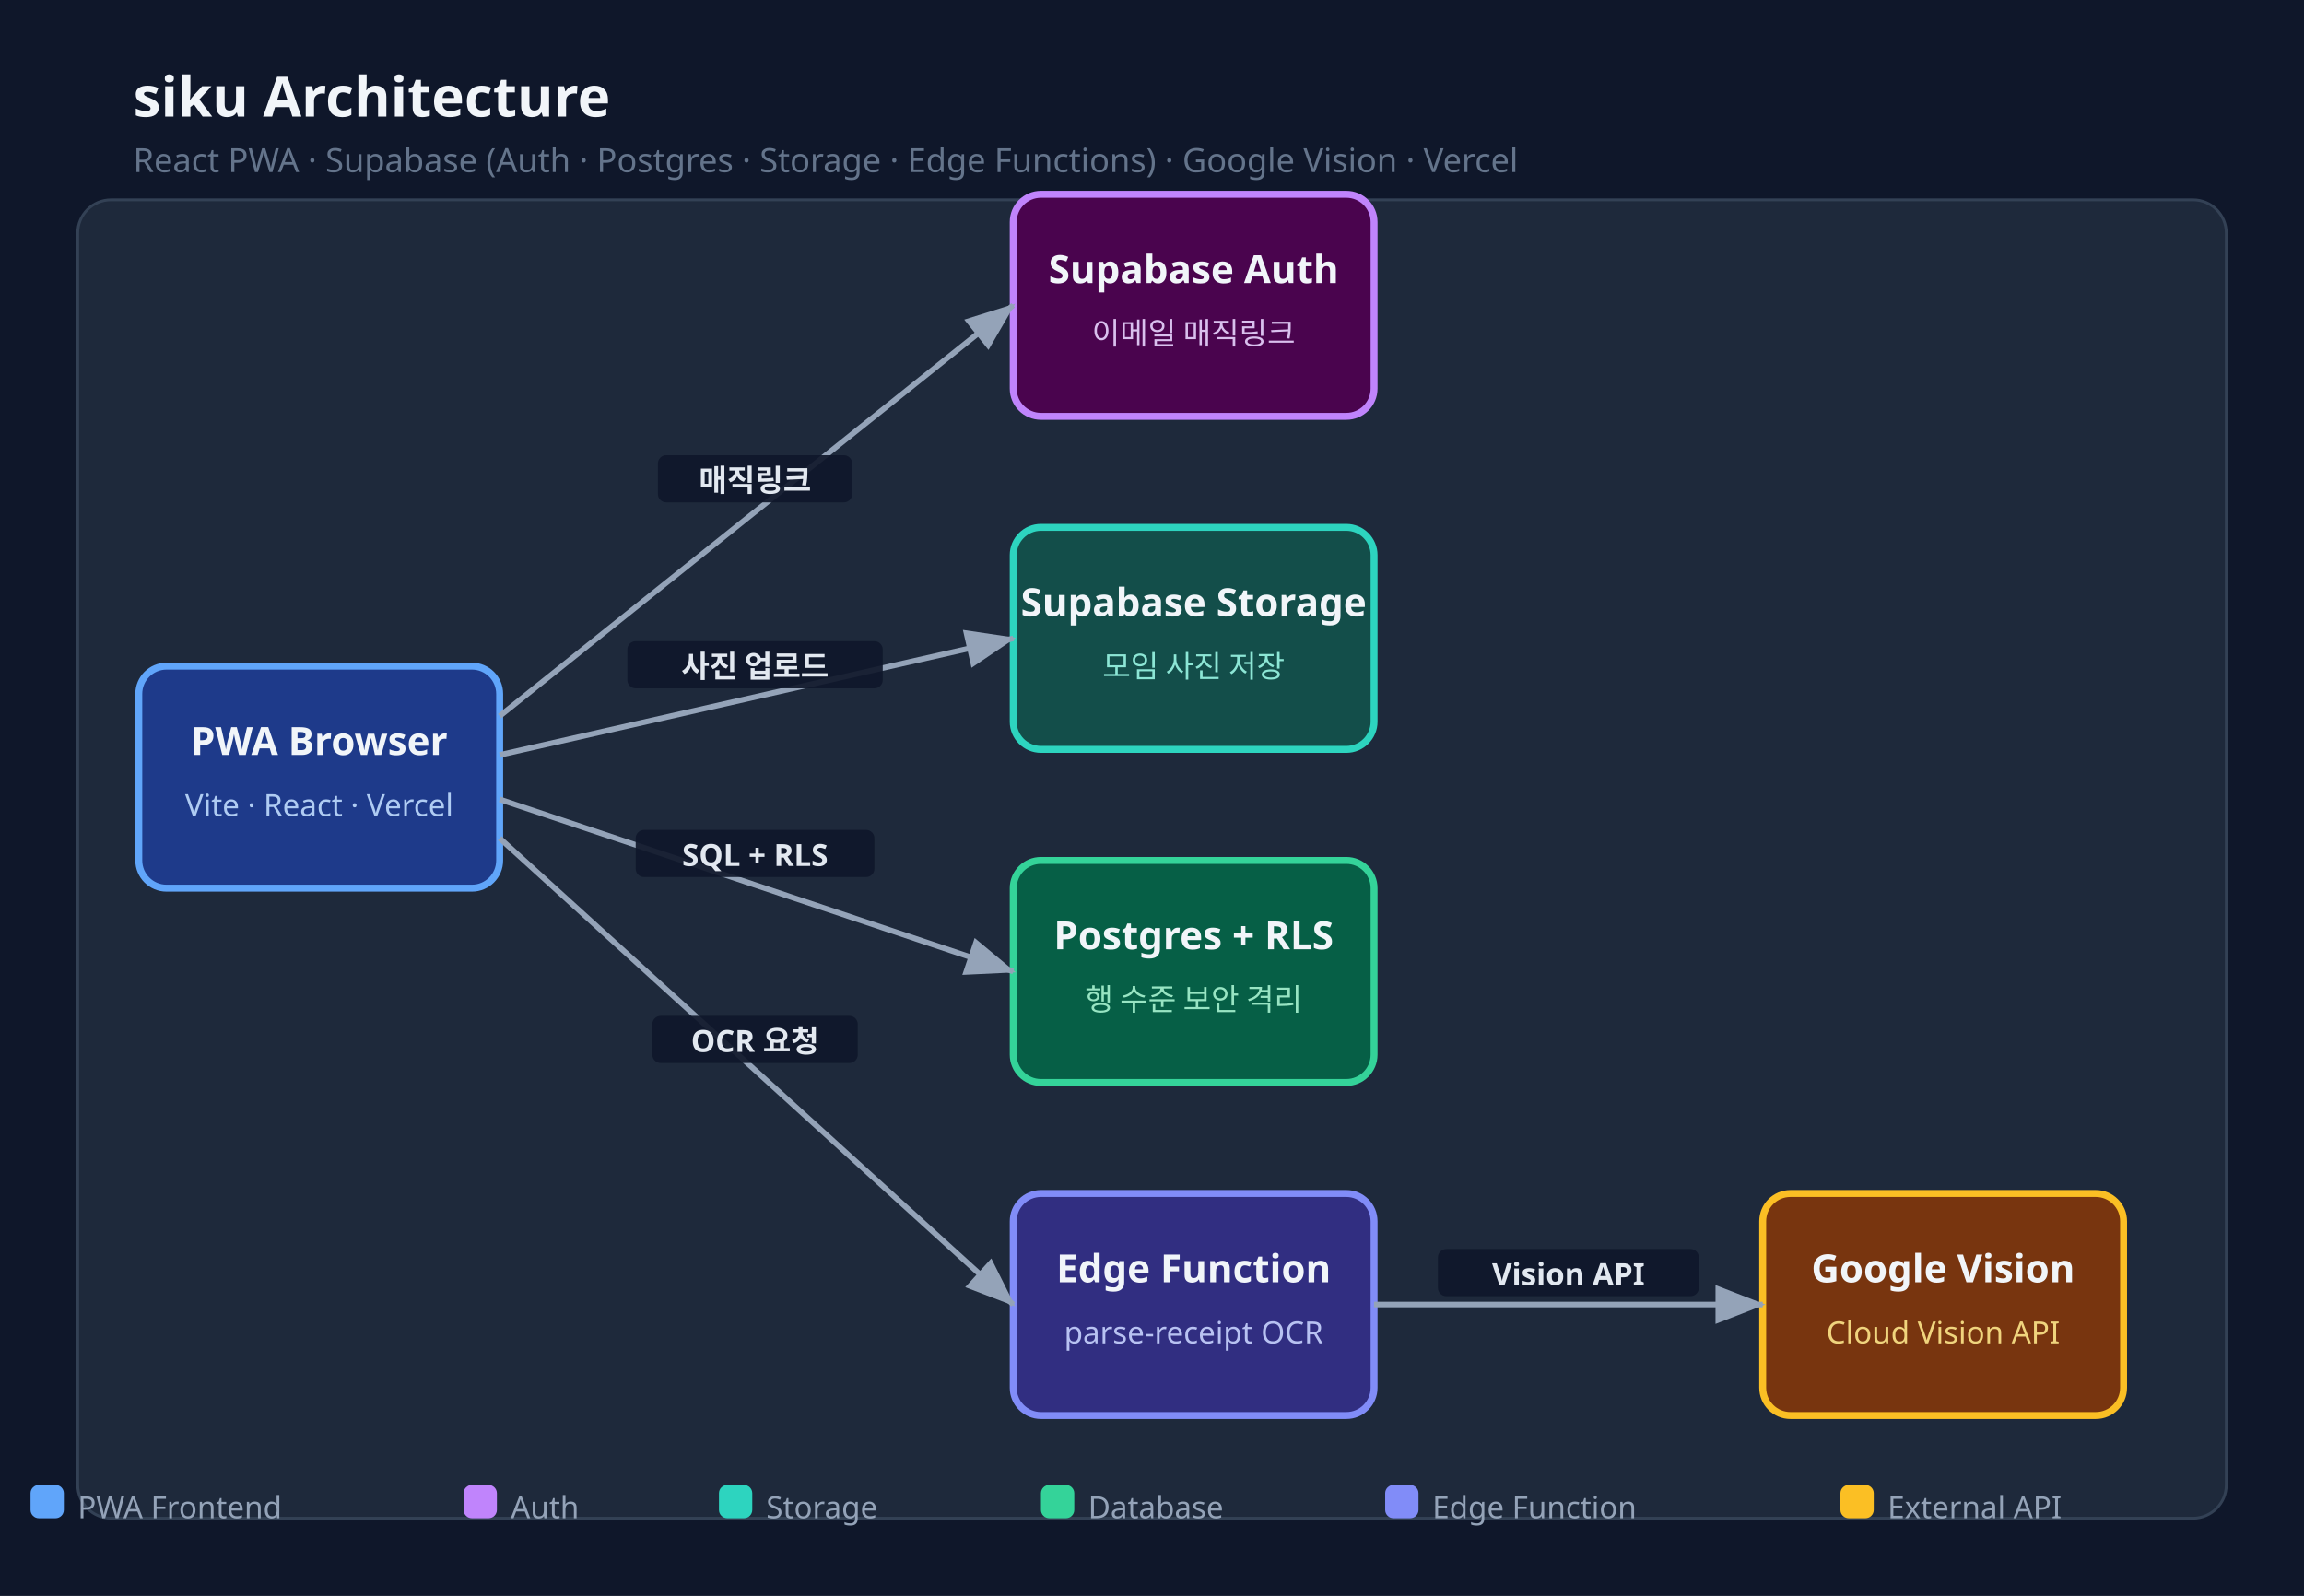
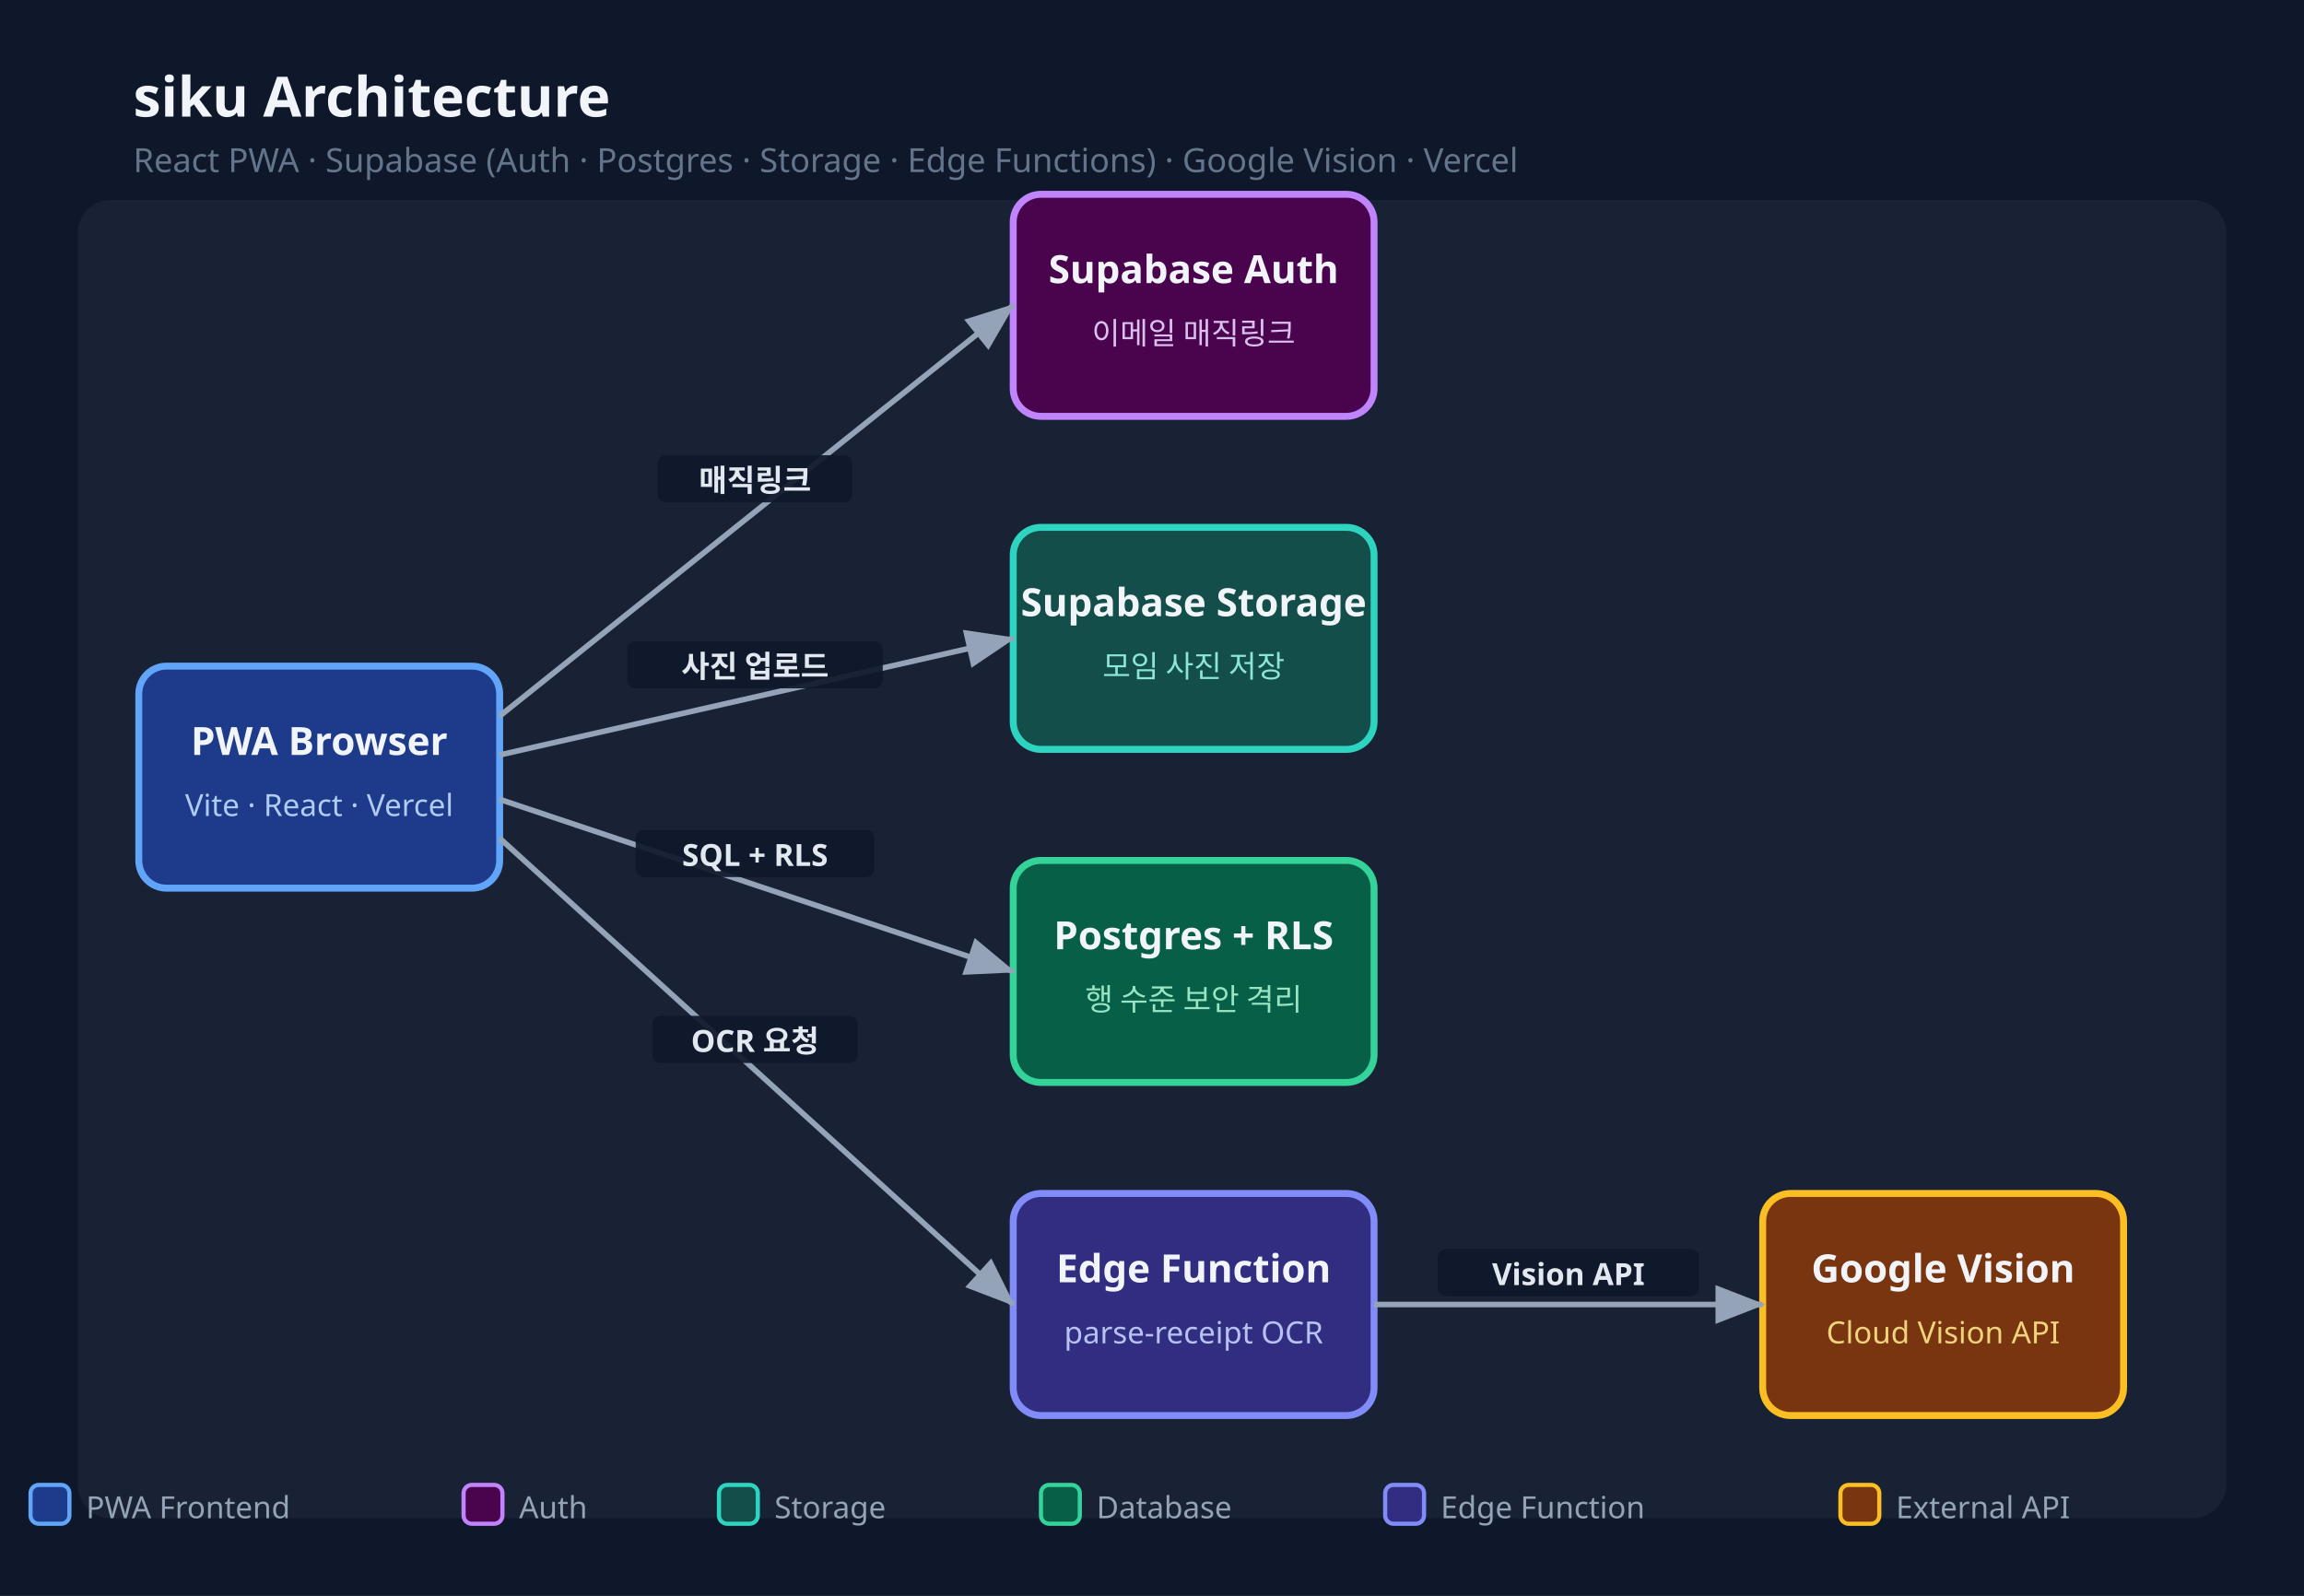
- <svg xmlns="http://www.w3.org/2000/svg" viewBox="0 0 830 575" width="830" height="575">
+ <svg xmlns="http://www.w3.org/2000/svg" viewBox="0 0 830 575">
  <defs>
    <marker id="arr" markerWidth="9" markerHeight="7" refX="8.5" refY="3.5" orient="auto">
      <polygon points="0 0,9 3.5,0 7" fill="#94a3b8" />
    </marker>
    <marker id="arr-dash" markerWidth="9" markerHeight="7" refX="8.5" refY="3.5" orient="auto">
      <polygon points="0 0,9 3.5,0 7" fill="#64748b" />
    </marker>
  </defs>
  <rect width="830" height="575" fill="#0f172a" />
  <text x="48" y="42" font-family="'Segoe UI',system-ui,sans-serif" font-size="20" font-weight="700" fill="#f1f5f9">siku Architecture</text>
  <text x="48" y="62" font-family="'Segoe UI',system-ui,sans-serif" font-size="12" fill="#64748b">React PWA · Supabase (Auth · Postgres · Storage · Edge Functions) · Google Vision · Vercel</text>
-   <rect x="28" y="72" width="774" height="475" rx="12" fill="#1e293b" stroke="#334155" stroke-width="1" />
+   <rect x="28" y="72" width="774" height="475" rx="12" fill="#1e293b" opacity="0.6" />
  <rect x="50" y="240" width="130" height="80" rx="10" fill="#1e3a8a" stroke="#60a5fa" stroke-width="2.5" />
  <text x="115" y="272" text-anchor="middle" font-family="'Segoe UI',system-ui,sans-serif" font-size="14" font-weight="700" fill="#f1f5f9">PWA Browser</text>
  <text x="115" y="294" text-anchor="middle" font-family="'Segoe UI',system-ui,sans-serif" font-size="11" fill="#bfdbfe" opacity="0.9">Vite · React · Vercel</text>
  <rect x="365" y="70" width="130" height="80" rx="10" fill="#4a044e" stroke="#c084fc" stroke-width="2.5" />
  <text x="430" y="102" text-anchor="middle" font-family="'Segoe UI',system-ui,sans-serif" font-size="14" font-weight="700" fill="#f1f5f9">Supabase Auth</text>
  <text x="430" y="124" text-anchor="middle" font-family="'Segoe UI',system-ui,sans-serif" font-size="11" fill="#e9d5ff" opacity="0.9">이메일 매직링크</text>
  <rect x="365" y="190" width="130" height="80" rx="10" fill="#134e4a" stroke="#2dd4bf" stroke-width="2.5" />
  <text x="430" y="222" text-anchor="middle" font-family="'Segoe UI',system-ui,sans-serif" font-size="14" font-weight="700" fill="#f1f5f9">Supabase Storage</text>
  <text x="430" y="244" text-anchor="middle" font-family="'Segoe UI',system-ui,sans-serif" font-size="11" fill="#99f6e4" opacity="0.9">모임 사진 저장</text>
  <rect x="365" y="310" width="130" height="80" rx="10" fill="#065f46" stroke="#34d399" stroke-width="2.5" />
  <text x="430" y="342" text-anchor="middle" font-family="'Segoe UI',system-ui,sans-serif" font-size="14" font-weight="700" fill="#f1f5f9">Postgres + RLS</text>
  <text x="430" y="364" text-anchor="middle" font-family="'Segoe UI',system-ui,sans-serif" font-size="11" fill="#a7f3d0" opacity="0.9">행 수준 보안 격리</text>
  <rect x="365" y="430" width="130" height="80" rx="10" fill="#312e81" stroke="#818cf8" stroke-width="2.5" />
  <text x="430" y="462" text-anchor="middle" font-family="'Segoe UI',system-ui,sans-serif" font-size="14" font-weight="700" fill="#f1f5f9">Edge Function</text>
  <text x="430" y="484" text-anchor="middle" font-family="'Segoe UI',system-ui,sans-serif" font-size="11" fill="#c7d2fe" opacity="0.9">parse-receipt OCR</text>
  <rect x="635" y="430" width="130" height="80" rx="10" fill="#78350f" stroke="#fbbf24" stroke-width="2.5" />
  <text x="700" y="462" text-anchor="middle" font-family="'Segoe UI',system-ui,sans-serif" font-size="14" font-weight="700" fill="#f1f5f9">Google Vision</text>
  <text x="700" y="484" text-anchor="middle" font-family="'Segoe UI',system-ui,sans-serif" font-size="11" fill="#fde68a" opacity="0.9">Cloud Vision API</text>
  <line x1="180" y1="258" x2="365" y2="110" stroke="#94a3b8" stroke-width="2" marker-end="url(#arr)" />
  <rect x="237" y="164" width="70" height="17" rx="3" fill="#0f172a" opacity="0.92" />
  <text x="272" y="177" text-anchor="middle" font-family="'Segoe UI',system-ui,sans-serif" font-size="11" font-weight="600" fill="#e2e8f0">매직링크</text>
  <line x1="180" y1="272" x2="365" y2="230" stroke="#94a3b8" stroke-width="2" marker-end="url(#arr)" />
  <rect x="226" y="231" width="92" height="17" rx="3" fill="#0f172a" opacity="0.92" />
  <text x="272" y="244" text-anchor="middle" font-family="'Segoe UI',system-ui,sans-serif" font-size="11" font-weight="600" fill="#e2e8f0">사진 업로드</text>
  <line x1="180" y1="288" x2="365" y2="350" stroke="#94a3b8" stroke-width="2" marker-end="url(#arr)" />
  <rect x="229" y="299" width="86" height="17" rx="3" fill="#0f172a" opacity="0.92" />
  <text x="272" y="312" text-anchor="middle" font-family="'Segoe UI',system-ui,sans-serif" font-size="11" font-weight="600" fill="#e2e8f0">SQL + RLS</text>
  <line x1="180" y1="302" x2="365" y2="470" stroke="#94a3b8" stroke-width="2" marker-end="url(#arr)" />
  <rect x="235" y="366" width="74" height="17" rx="3" fill="#0f172a" opacity="0.92" />
  <text x="272" y="379" text-anchor="middle" font-family="'Segoe UI',system-ui,sans-serif" font-size="11" font-weight="600" fill="#e2e8f0">OCR 요청</text>
  <line x1="495" y1="470" x2="635" y2="470" stroke="#94a3b8" stroke-width="2" marker-end="url(#arr)" />
  <rect x="518" y="450" width="94" height="17" rx="3" fill="#0f172a" opacity="0.92" />
  <text x="565" y="463" text-anchor="middle" font-family="'Segoe UI',system-ui,sans-serif" font-size="11" font-weight="600" fill="#e2e8f0">Vision API</text>
-   <rect x="11" y="535" width="12" height="12" rx="3" fill="#60a5fa" />
-   <text x="28" y="547" font-family="'Segoe UI',system-ui,sans-serif" font-size="11" fill="#94a3b8">PWA Frontend</text>
-   <rect x="167" y="535" width="12" height="12" rx="3" fill="#c084fc" />
-   <text x="184" y="547" font-family="'Segoe UI',system-ui,sans-serif" font-size="11" fill="#94a3b8">Auth</text>
-   <rect x="259" y="535" width="12" height="12" rx="3" fill="#2dd4bf" />
-   <text x="276" y="547" font-family="'Segoe UI',system-ui,sans-serif" font-size="11" fill="#94a3b8">Storage</text>
-   <rect x="375" y="535" width="12" height="12" rx="3" fill="#34d399" />
-   <text x="392" y="547" font-family="'Segoe UI',system-ui,sans-serif" font-size="11" fill="#94a3b8">Database</text>
-   <rect x="499" y="535" width="12" height="12" rx="3" fill="#818cf8" />
-   <text x="516" y="547" font-family="'Segoe UI',system-ui,sans-serif" font-size="11" fill="#94a3b8">Edge Function</text>
-   <rect x="663" y="535" width="12" height="12" rx="3" fill="#fbbf24" />
-   <text x="680" y="547" font-family="'Segoe UI',system-ui,sans-serif" font-size="11" fill="#94a3b8">External API</text>
+   <rect x="11" y="535" width="14" height="14" rx="3" fill="#1e3a8a" stroke="#60a5fa" stroke-width="1.5" />
+   <text x="31" y="547" font-family="'Segoe UI',system-ui,sans-serif" font-size="11" fill="#94a3b8">PWA Frontend</text>
+   <rect x="167" y="535" width="14" height="14" rx="3" fill="#4a044e" stroke="#c084fc" stroke-width="1.5" />
+   <text x="187" y="547" font-family="'Segoe UI',system-ui,sans-serif" font-size="11" fill="#94a3b8">Auth</text>
+   <rect x="259" y="535" width="14" height="14" rx="3" fill="#134e4a" stroke="#2dd4bf" stroke-width="1.5" />
+   <text x="279" y="547" font-family="'Segoe UI',system-ui,sans-serif" font-size="11" fill="#94a3b8">Storage</text>
+   <rect x="375" y="535" width="14" height="14" rx="3" fill="#065f46" stroke="#34d399" stroke-width="1.5" />
+   <text x="395" y="547" font-family="'Segoe UI',system-ui,sans-serif" font-size="11" fill="#94a3b8">Database</text>
+   <rect x="499" y="535" width="14" height="14" rx="3" fill="#312e81" stroke="#818cf8" stroke-width="1.5" />
+   <text x="519" y="547" font-family="'Segoe UI',system-ui,sans-serif" font-size="11" fill="#94a3b8">Edge Function</text>
+   <rect x="663" y="535" width="14" height="14" rx="3" fill="#78350f" stroke="#fbbf24" stroke-width="1.5" />
+   <text x="683" y="547" font-family="'Segoe UI',system-ui,sans-serif" font-size="11" fill="#94a3b8">External API</text>
</svg>
